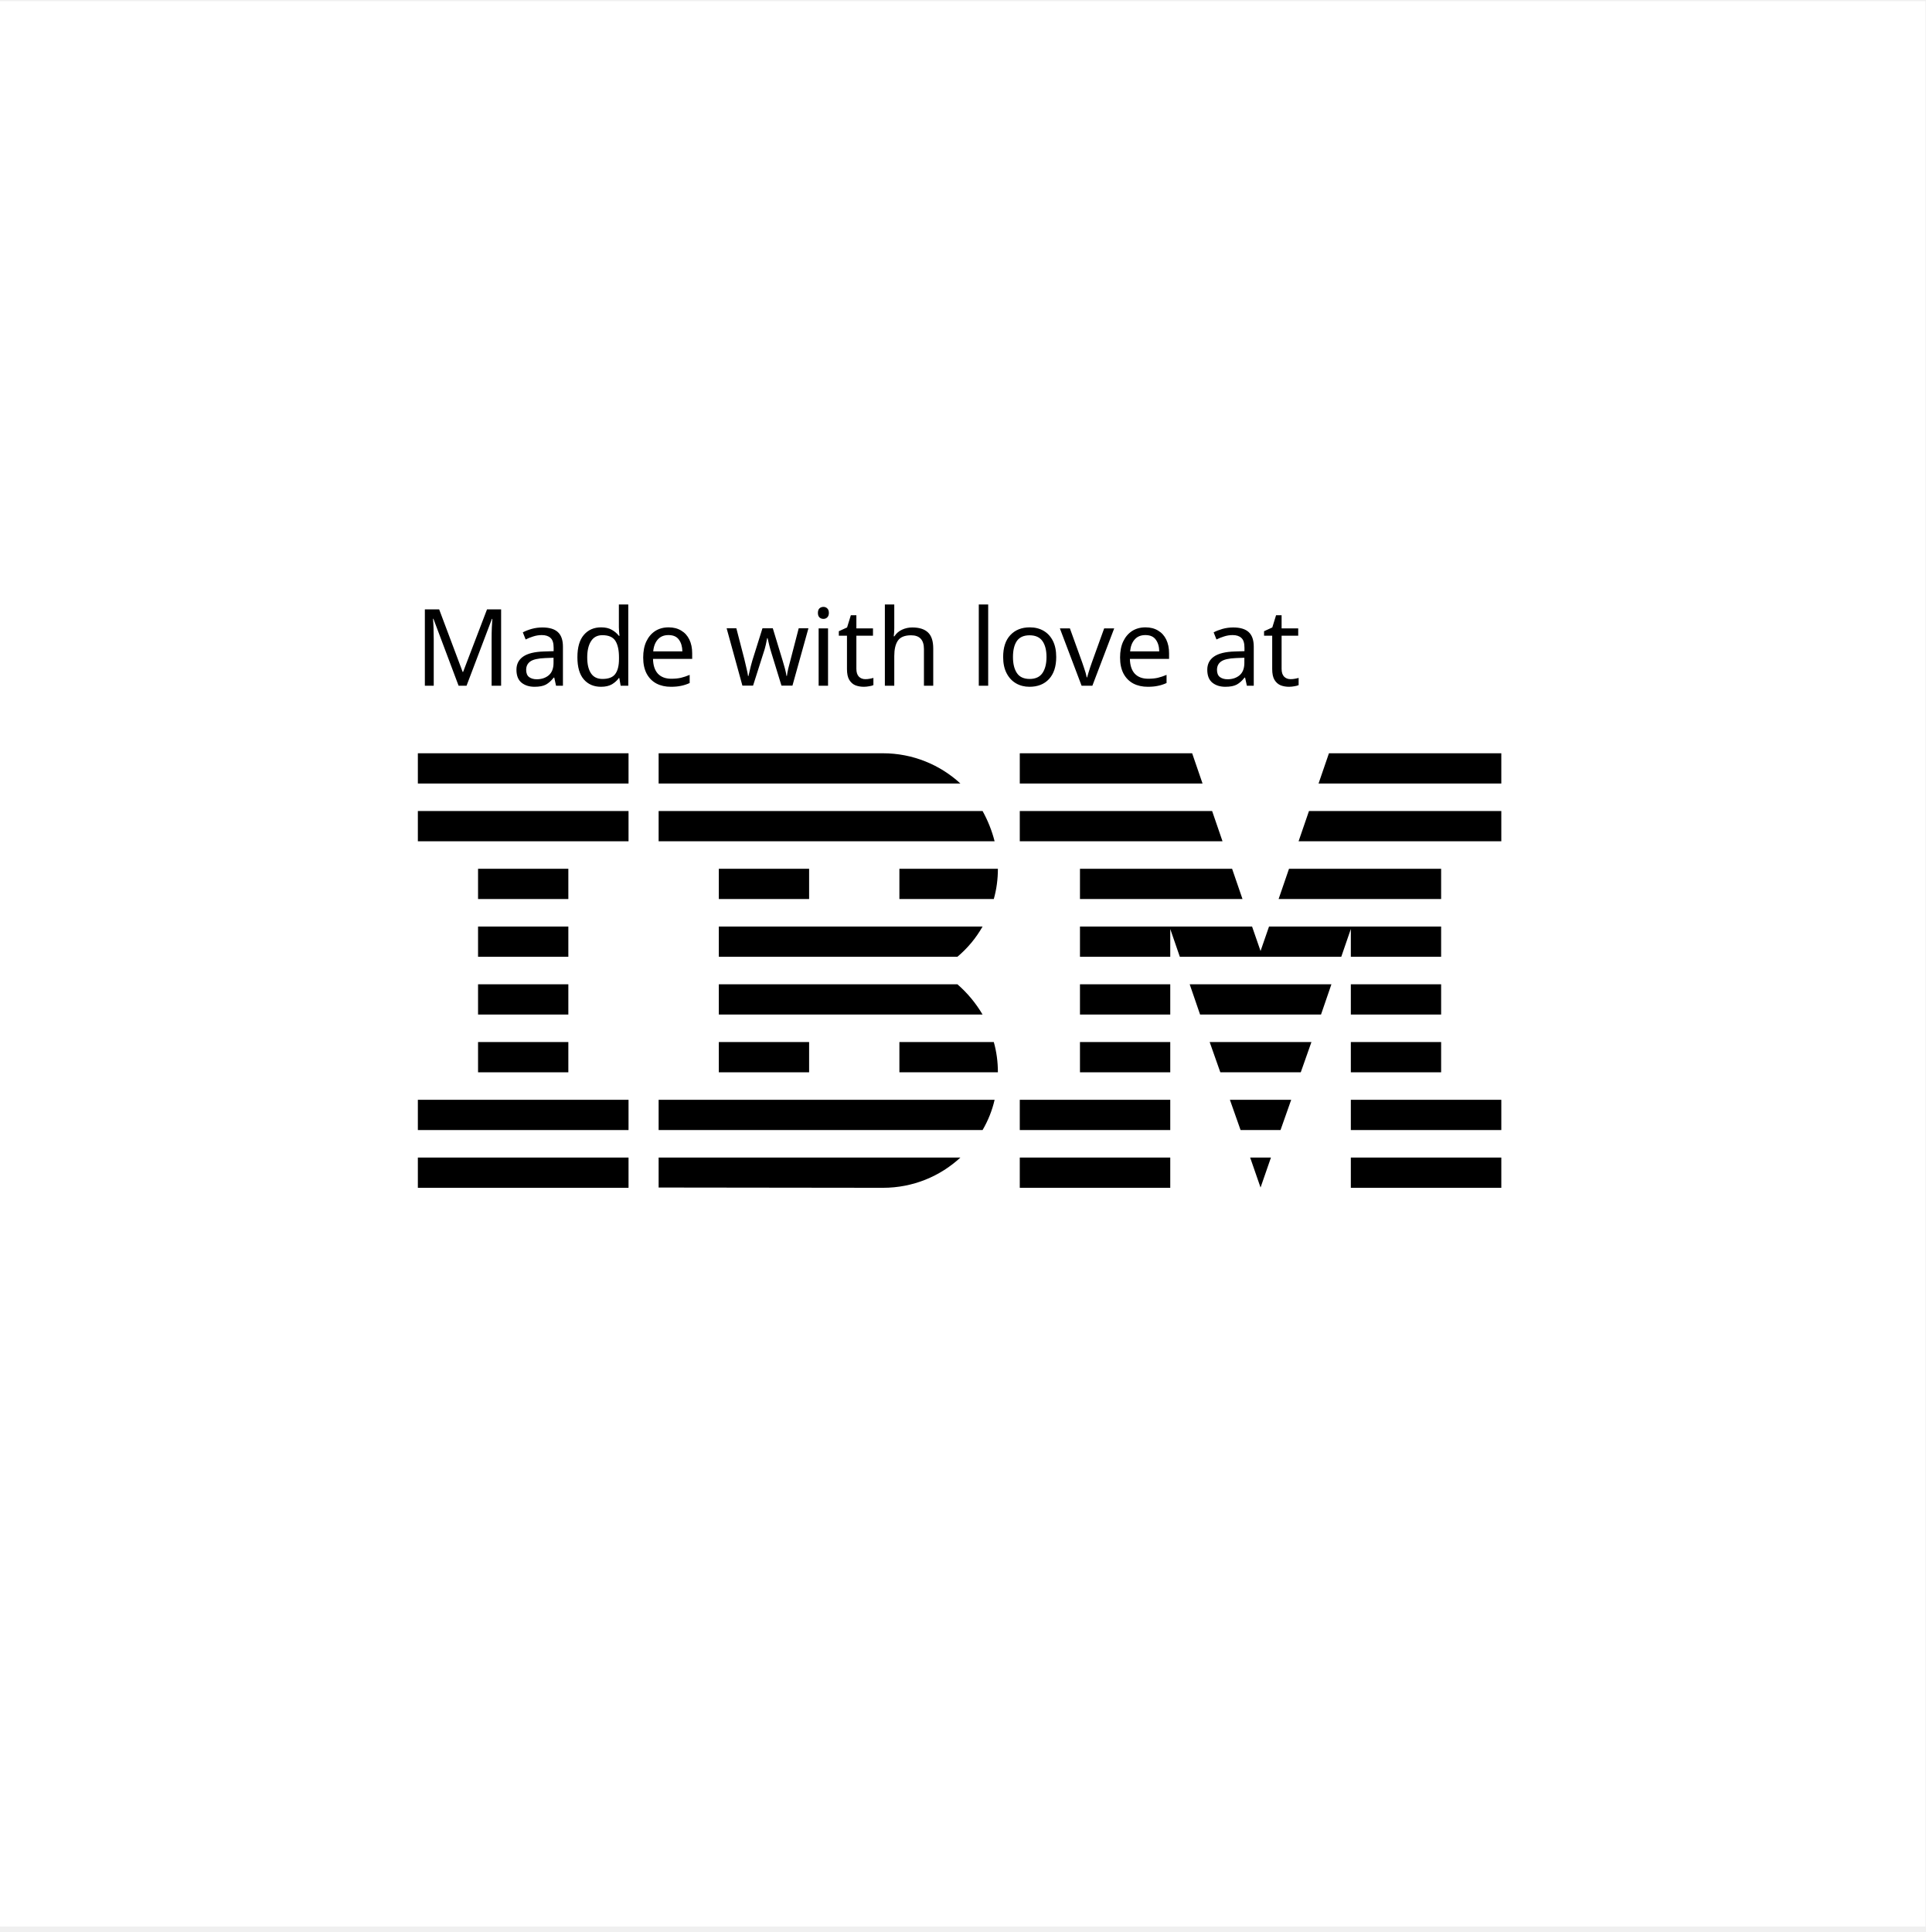
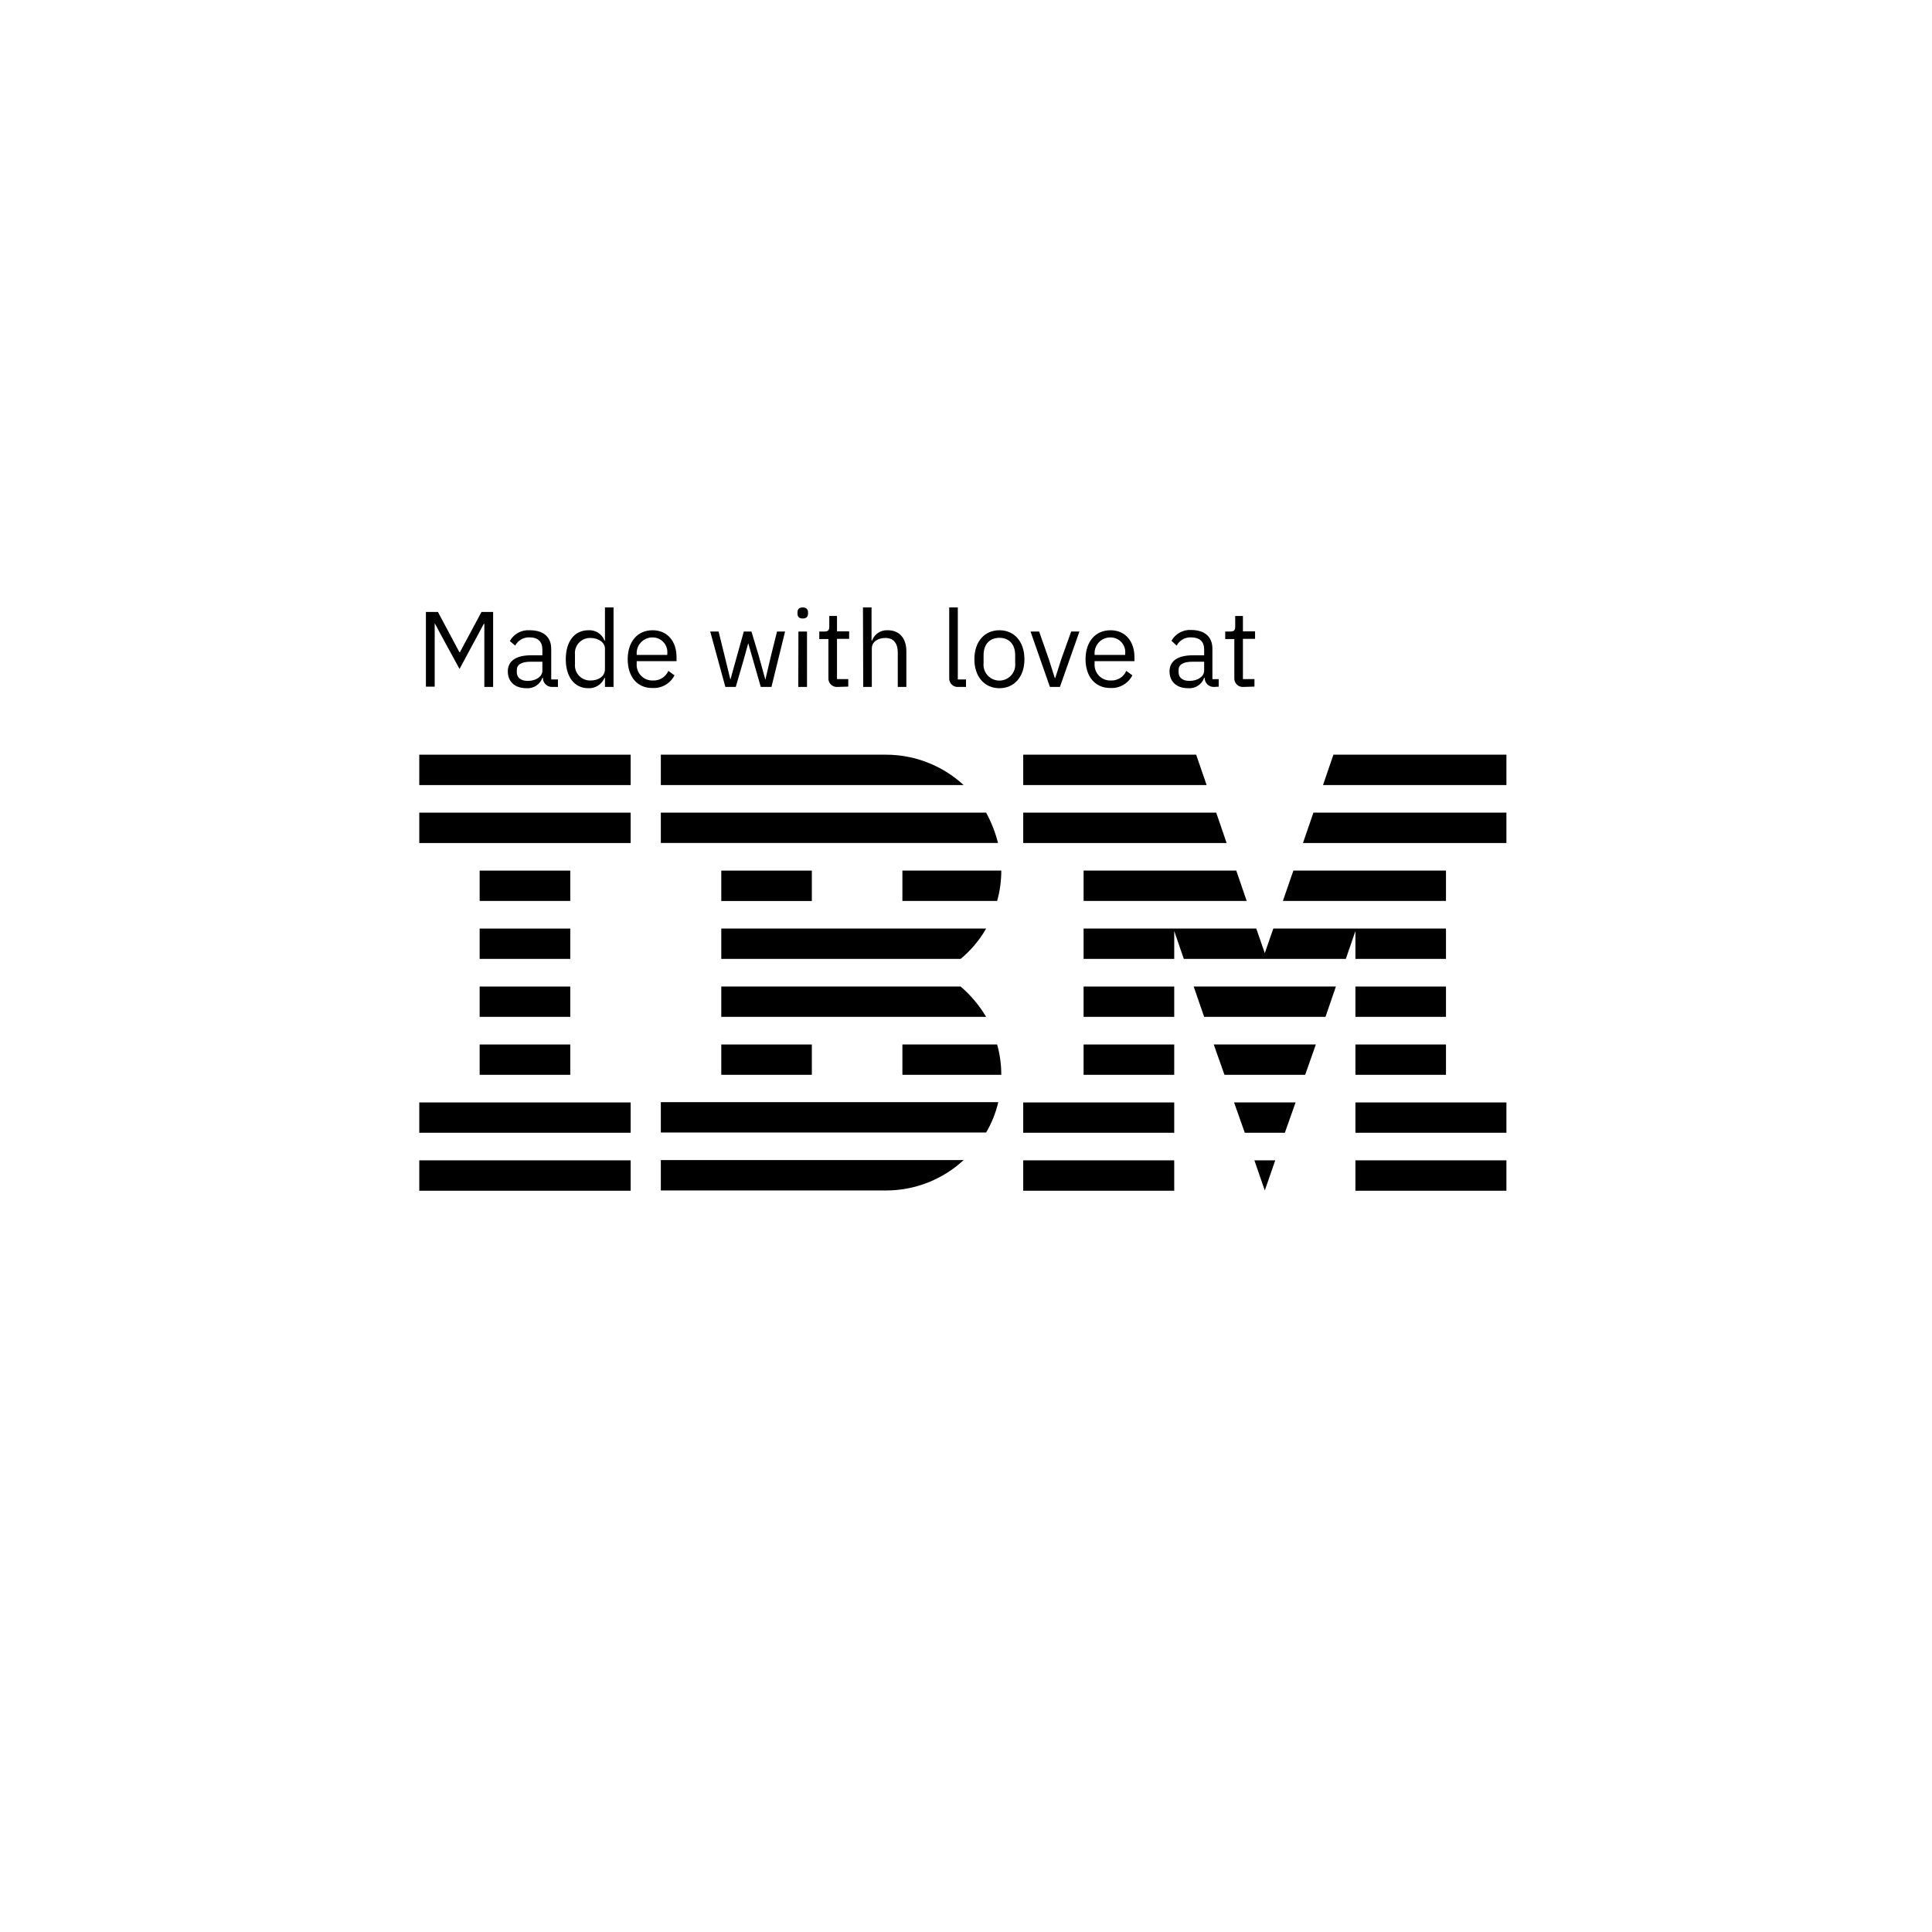
- <svg xmlns="http://www.w3.org/2000/svg" width="288px" height="289px" viewBox="0 0 288 289" version="1.1">
-   <g id="Desktop" stroke="none" stroke-width="1" fill="none" fill-rule="evenodd">
-     <g id="IDL-Logo-8-bar-v2" transform="translate(-672, -11957)">
-       <g id="Group-51" transform="translate(672, 11957.179)">
-         <g id="Group-52" transform="translate(0, -0)">
-           <polygon id="title" fill="#FFFFFF" points="0 0 288 0 288 288 0 288" />
-           <text id="Made-with-love-at" font-family="IBMPlexSans, IBM Plex Sans" font-size="16" font-weight="normal" fill="#000000">
-             <tspan x="62" y="102.397">Made with love at</tspan>
-           </text>
-           <g id="Group-50-Copy" transform="translate(62.5, 112.5)" fill="#000000" fill-rule="nonzero">
-             <polygon id="Rectangle-path" points="0 60.475 31.511 60.475 31.511 65 0 65" />
-             <polygon id="Rectangle-path" points="0 51.835 31.511 51.835 31.511 56.361 0 56.361" />
-             <polygon id="Rectangle-path" points="9.003 43.196 22.508 43.196 22.508 47.722 9.003 47.722" />
-             <polygon id="Rectangle-path" points="9.003 34.557 22.508 34.557 22.508 39.082 9.003 39.082" />
-             <polygon id="Rectangle-path" points="9.003 25.918 22.508 25.918 22.508 30.443 9.003 30.443" />
-             <polygon id="Rectangle-path" points="9.003 17.278 22.508 17.278 22.508 21.804 9.003 21.804" />
-             <rect id="Rectangle-path" x="0" y="8.639" width="31.511" height="4.525" />
-             <rect id="Rectangle-path" x="0" y="0" width="31.511" height="4.525" />
-             <path d="M36.012,56.361 L84.465,56.361 C85.283,54.962 85.897,53.44 86.266,51.835 L36.012,51.835 L36.012,56.361 Z" id="Shape" />
-             <path d="M80.7,34.557 L45.015,34.557 L45.015,39.082 L84.465,39.082 C83.442,37.354 82.173,35.832 80.7,34.557 Z" id="Shape" />
-             <path d="M45.015,25.918 L45.015,30.443 L80.7,30.443 C82.214,29.168 83.483,27.646 84.465,25.918 L45.015,25.918 Z" id="Shape" />
-             <path d="M84.465,8.639 L36.012,8.639 L36.012,13.165 L86.266,13.165 C85.856,11.56 85.242,10.038 84.465,8.639 Z" id="Shape" />
-             <path d="M69.569,0 L36.012,0 L36.012,4.525 L81.15,4.525 C78.122,1.728 74.03,0 69.569,0 Z" id="Shape" />
-             <rect id="Rectangle-path" x="45.015" y="17.278" width="13.505" height="4.525" />
-             <path d="M72.024,21.804 L86.143,21.804 C86.552,20.364 86.757,18.842 86.757,17.278 L72.024,17.278 L72.024,21.804 Z" id="Shape" />
-             <polygon id="Rectangle-path" points="45.015 43.196 58.52 43.196 58.52 47.722 45.015 47.722" />
-             <path d="M72.024,43.196 L72.024,47.722 L86.757,47.722 C86.757,46.158 86.552,44.636 86.143,43.196 L72.024,43.196 Z" id="Shape" />
-             <path d="M36.012,64.959 L69.569,65 C74.07,65 78.122,63.272 81.15,60.475 L36.012,60.475 L36.012,64.959 Z" id="Shape" />
-             <polygon id="Rectangle-path" points="90.03 60.475 112.538 60.475 112.538 65 90.03 65" />
-             <polygon id="Rectangle-path" points="90.03 51.835 112.538 51.835 112.538 56.361 90.03 56.361" />
-             <polygon id="Rectangle-path" points="99.033 43.196 112.538 43.196 112.538 47.722 99.033 47.722" />
-             <polygon id="Rectangle-path" points="99.033 34.557 112.538 34.557 112.538 39.082 99.033 39.082" />
-             <polygon id="Shape" points="118.799 8.639 90.03 8.639 90.03 13.165 120.354 13.165" />
-             <polygon id="Shape" points="115.812 0 90.03 0 90.03 4.525 117.367 4.525" />
-             <polygon id="Rectangle-path" points="139.547 60.475 162.055 60.475 162.055 65 139.547 65" />
-             <polygon id="Rectangle-path" points="139.547 51.835 162.055 51.835 162.055 56.361 139.547 56.361" />
-             <polygon id="Rectangle-path" points="139.547 43.196 153.052 43.196 153.052 47.722 139.547 47.722" />
-             <polygon id="Rectangle-path" points="139.547 34.557 153.052 34.557 153.052 39.082 139.547 39.082" />
-             <polygon id="Shape" points="139.547 30.443 153.052 30.443 153.052 25.918 139.547 25.918 139.547 25.918 127.311 25.918 126.043 29.579 124.774 25.918 112.538 25.918 112.538 25.918 99.033 25.918 99.033 30.443 112.538 30.443 112.538 26.288 113.97 30.443 138.115 30.443 139.547 26.288" />
-             <polygon id="Shape" points="153.052 17.278 130.299 17.278 128.744 21.804 153.052 21.804" />
-             <polygon id="Shape" points="136.273 0 134.718 4.525 162.055 4.525 162.055 0" />
-             <polygon id="Shape" points="126.043 64.959 127.598 60.475 124.488 60.475" />
-             <polygon id="Shape" points="123.055 56.361 129.03 56.361 130.626 51.835 121.459 51.835" />
-             <polygon id="Shape" points="120.027 47.722 132.058 47.722 133.654 43.196 118.431 43.196" />
-             <polygon id="Shape" points="116.999 39.082 135.087 39.082 136.642 34.557 115.444 34.557" />
-             <polygon id="Shape" points="99.033 21.804 123.342 21.804 121.787 17.278 99.033 17.278" />
-             <polygon id="Shape" points="131.731 13.165 162.055 13.165 162.055 8.639 133.286 8.639" />
-           </g>
-         </g>
-       </g>
+ <svg xmlns="http://www.w3.org/2000/svg" viewBox="0 0 288 288">
+   <polygon points="0 0 288 0 288 288 0 288 0 0" style="fill:#fff;fill-rule:evenodd" />
+   <g style="isolation:isolate">
+     <g style="isolation:isolate">
+       <path d="M63.49,91.4h1.79l3.2,6h.08l3.22-6h1.73v11.18H72.2V93.17h-.08l-1,1.87L68.5,99.9,65.83,95l-1-1.87H64.8v9.41H63.49Z" transform="translate(0 -0.18)" />
+       <path d="M82.35,102.58a1.34,1.34,0,0,1-1.42-1.35h-.08a2.33,2.33,0,0,1-2.38,1.54c-1.75,0-2.77-1-2.77-2.5s1.12-2.41,3.52-2.41h1.63V97c0-1.17-.64-1.81-1.95-1.81a2.32,2.32,0,0,0-2.1,1.23L76,95.74A3.14,3.14,0,0,1,79,94.13c2,0,3.17,1,3.17,2.78v4.55h1v1.12Zm-1.5-2.4V98.82h-1.7c-1.45,0-2.11.44-2.11,1.24v.34c0,.82.64,1.28,1.63,1.28C79.94,101.68,80.85,101,80.85,100.18Z" transform="translate(0 -0.18)" />
+       <path d="M90.18,101.23h-.07a2.48,2.48,0,0,1-2.41,1.54c-2.07,0-3.36-1.68-3.36-4.32s1.29-4.32,3.36-4.32a2.4,2.4,0,0,1,2.41,1.53h.07V90.73h1.28v11.85H90.18Zm0-1.29V96.86c0-.91-1-1.58-2.13-1.58a2.25,2.25,0,0,0-2.34,2.46v1.41a2.26,2.26,0,0,0,2.34,2.47C89.22,101.62,90.18,101,90.18,99.94Z" transform="translate(0 -0.18)" />
+       <path d="M93.57,98.45c0-2.63,1.47-4.32,3.71-4.32s3.57,1.69,3.57,4v.61H94.91v.38a2.34,2.34,0,0,0,2.45,2.5,2.38,2.38,0,0,0,2.27-1.43l.92.66a3.48,3.48,0,0,1-3.27,1.89C95,102.77,93.57,101.07,93.57,98.45Zm1.34-.75v.11h4.56v-.18a2.19,2.19,0,0,0-2.19-2.43A2.35,2.35,0,0,0,94.91,97.7Z" transform="translate(0 -0.18)" />
+       <path d="M105.87,94.32h1.25l.88,3.57.88,3.61h0l1-3.61,1-3.57h1.14l1.07,3.57,1,3.61h0l.85-3.61.89-3.57h1.2L115,102.58h-1.59l-1.15-4-.72-2.52h0l-.7,2.52-1.16,4h-1.55Z" transform="translate(0 -0.18)" />
+       <path d="M118.88,91.66v-.21c0-.43.24-.72.78-.72s.79.29.79.72v.21c0,.43-.24.72-.79.72S118.88,92.09,118.88,91.66Zm.14,2.66h1.28v8.26H119Z" transform="translate(0 -0.18)" />
+       <path d="M124.85,102.58a1.26,1.26,0,0,1-1.36-1.36V95.44h-1.36V94.32h.77c.54,0,.72-.19.72-.75V92h1.15v2.29h1.81v1.12h-1.81v6h1.68v1.12Z" transform="translate(0 -0.18)" />
+       <path d="M128.64,90.73h1.28v4.93H130a2.34,2.34,0,0,1,2.34-1.53c1.7,0,2.77,1.15,2.77,3.15v5.3h-1.28V97.5c0-1.47-.64-2.22-1.87-2.22-1,0-2,.51-2,1.57v5.73h-1.28Z" transform="translate(0 -0.18)" />
+       <path d="M142.86,102.58a1.25,1.25,0,0,1-1.36-1.33V90.73h1.28v10.73H144v1.12Z" transform="translate(0 -0.18)" />
+       <path d="M145.25,98.45c0-2.63,1.52-4.32,3.73-4.32s3.73,1.69,3.73,4.32-1.52,4.32-3.73,4.32S145.25,101.07,145.25,98.45Zm6.08.59V97.86c0-1.75-1-2.6-2.35-2.6s-2.36.85-2.36,2.6V99a2.37,2.37,0,1,0,4.71,0Z" transform="translate(0 -0.18)" />
+       <path d="M156.51,102.58l-2.89-8.26h1.28l1.44,4.1.89,2.81h.08l.9-2.81,1.47-4.1h1.23L158,102.58Z" transform="translate(0 -0.18)" />
+       <path d="M161.82,98.45c0-2.63,1.48-4.32,3.72-4.32s3.57,1.69,3.57,4v.61h-5.94v.38a2.34,2.34,0,0,0,2.45,2.5,2.38,2.38,0,0,0,2.27-1.43l.91.66a3.46,3.46,0,0,1-3.26,1.89C163.3,102.77,161.82,101.07,161.82,98.45Zm1.35-.75v.11h4.56v-.18a2.19,2.19,0,0,0-2.19-2.43A2.34,2.34,0,0,0,163.17,97.7Z" transform="translate(0 -0.18)" />
+       <path d="M181,102.58a1.34,1.34,0,0,1-1.42-1.35h-.08a2.33,2.33,0,0,1-2.39,1.54c-1.74,0-2.77-1-2.77-2.5s1.13-2.41,3.53-2.41h1.63V97c0-1.17-.64-1.81-2-1.81a2.31,2.31,0,0,0-2.1,1.23l-.77-.72a3.14,3.14,0,0,1,2.93-1.61c2,0,3.17,1,3.17,2.78v4.55h.94v1.12Zm-1.5-2.4V98.82h-1.7c-1.45,0-2.11.44-2.11,1.24v.34c0,.82.64,1.28,1.63,1.28C178.58,101.68,179.49,101,179.49,100.18Z" transform="translate(0 -0.18)" />
+       <path d="M185.36,102.58a1.26,1.26,0,0,1-1.36-1.36V95.44h-1.36V94.32h.77c.54,0,.72-.19.72-.75V92h1.15v2.29h1.81v1.12h-1.81v6H187v1.12Z" transform="translate(0 -0.18)" />
    </g>
  </g>
+   <polygon points="62.5 172.97 94.01 172.97 94.01 177.5 62.5 177.5 62.5 172.97" />
+   <polygon points="62.5 164.34 94.01 164.34 94.01 168.86 62.5 168.86 62.5 164.34" />
+   <polygon points="71.5 155.7 85.01 155.7 85.01 160.22 71.5 160.22 71.5 155.7" />
+   <polygon points="71.5 147.06 85.01 147.06 85.01 151.58 71.5 151.58 71.5 147.06" />
+   <polygon points="71.5 138.42 85.01 138.42 85.01 142.94 71.5 142.94 71.5 138.42" />
+   <polygon points="71.5 129.78 85.01 129.78 85.01 134.3 71.5 134.3 71.5 129.78" />
+   <rect x="62.5" y="121.14" width="31.51" height="4.53" />
+   <rect x="62.5" y="112.5" width="31.51" height="4.53" />
+   <path d="M98.51,169H147a16.15,16.15,0,0,0,1.81-4.52H98.51Z" transform="translate(0 -0.18)" />
+   <path d="M143.2,147.24H107.52v4.52H147A18.12,18.12,0,0,0,143.2,147.24Z" transform="translate(0 -0.18)" />
+   <path d="M107.52,138.6v4.52H143.2A16.55,16.55,0,0,0,147,138.6Z" transform="translate(0 -0.18)" />
+   <path d="M147,121.32H98.51v4.52h50.26A19,19,0,0,0,147,121.32Z" transform="translate(0 -0.18)" />
+   <path d="M132.07,112.68H98.51v4.53h45.14A17.06,17.06,0,0,0,132.07,112.68Z" transform="translate(0 -0.18)" />
+   <rect x="107.52" y="129.78" width="13.5" height="4.53" />
+   <path d="M134.52,134.48h14.12a16.5,16.5,0,0,0,.62-4.52H134.52Z" transform="translate(0 -0.18)" />
+   <polygon points="107.52 155.7 121.02 155.7 121.02 160.22 107.52 160.22 107.52 155.7" />
+   <path d="M134.52,155.88v4.52h14.74a16.5,16.5,0,0,0-.62-4.52Z" transform="translate(0 -0.18)" />
+   <path d="M98.51,177.64l33.56,0a17,17,0,0,0,11.58-4.53H98.51Z" transform="translate(0 -0.18)" />
+   <polygon points="152.53 172.97 175.04 172.97 175.04 177.5 152.53 177.5 152.53 172.97" />
+   <polygon points="152.53 164.34 175.04 164.34 175.04 168.86 152.53 168.86 152.53 164.34" />
+   <polygon points="161.53 155.7 175.04 155.7 175.04 160.22 161.53 160.22 161.53 155.7" />
+   <polygon points="161.53 147.06 175.04 147.06 175.04 151.58 161.53 151.58 161.53 147.06" />
+   <polygon points="181.3 121.14 152.53 121.14 152.53 125.67 182.85 125.67 181.3 121.14" />
+   <polygon points="178.31 112.5 152.53 112.5 152.53 117.03 179.87 117.03 178.31 112.5" />
+   <polygon points="202.05 172.97 224.56 172.97 224.56 177.5 202.05 177.5 202.05 172.97" />
+   <polygon points="202.05 164.34 224.56 164.34 224.56 168.86 202.05 168.86 202.05 164.34" />
+   <polygon points="202.05 155.7 215.55 155.7 215.55 160.22 202.05 160.22 202.05 155.7" />
+   <polygon points="202.05 147.06 215.55 147.06 215.55 151.58 202.05 151.58 202.05 147.06" />
+   <polygon points="202.05 142.94 215.55 142.94 215.55 138.42 202.05 138.42 202.05 138.42 189.81 138.42 188.54 142.08 187.27 138.42 175.04 138.42 175.04 138.42 161.53 138.42 161.53 142.94 175.04 142.94 175.04 138.79 176.47 142.94 200.62 142.94 202.05 138.79 202.05 142.94" />
+   <polygon points="215.55 129.78 192.8 129.78 191.24 134.3 215.55 134.3 215.55 129.78" />
+   <polygon points="198.77 112.5 197.22 117.03 224.56 117.03 224.56 112.5 198.77 112.5" />
+   <polygon points="188.54 177.46 190.1 172.97 186.99 172.97 188.54 177.46" />
+   <polygon points="185.56 168.86 191.53 168.86 193.13 164.34 183.96 164.34 185.56 168.86" />
+   <polygon points="182.53 160.22 194.56 160.22 196.15 155.7 180.93 155.7 182.53 160.22" />
+   <polygon points="179.5 151.58 197.59 151.58 199.14 147.06 177.94 147.06 179.5 151.58" />
+   <polygon points="161.53 134.3 185.84 134.3 184.29 129.78 161.53 129.78 161.53 134.3" />
+   <polygon points="194.23 125.67 224.56 125.67 224.56 121.14 195.79 121.14 194.23 125.67" />
</svg>
